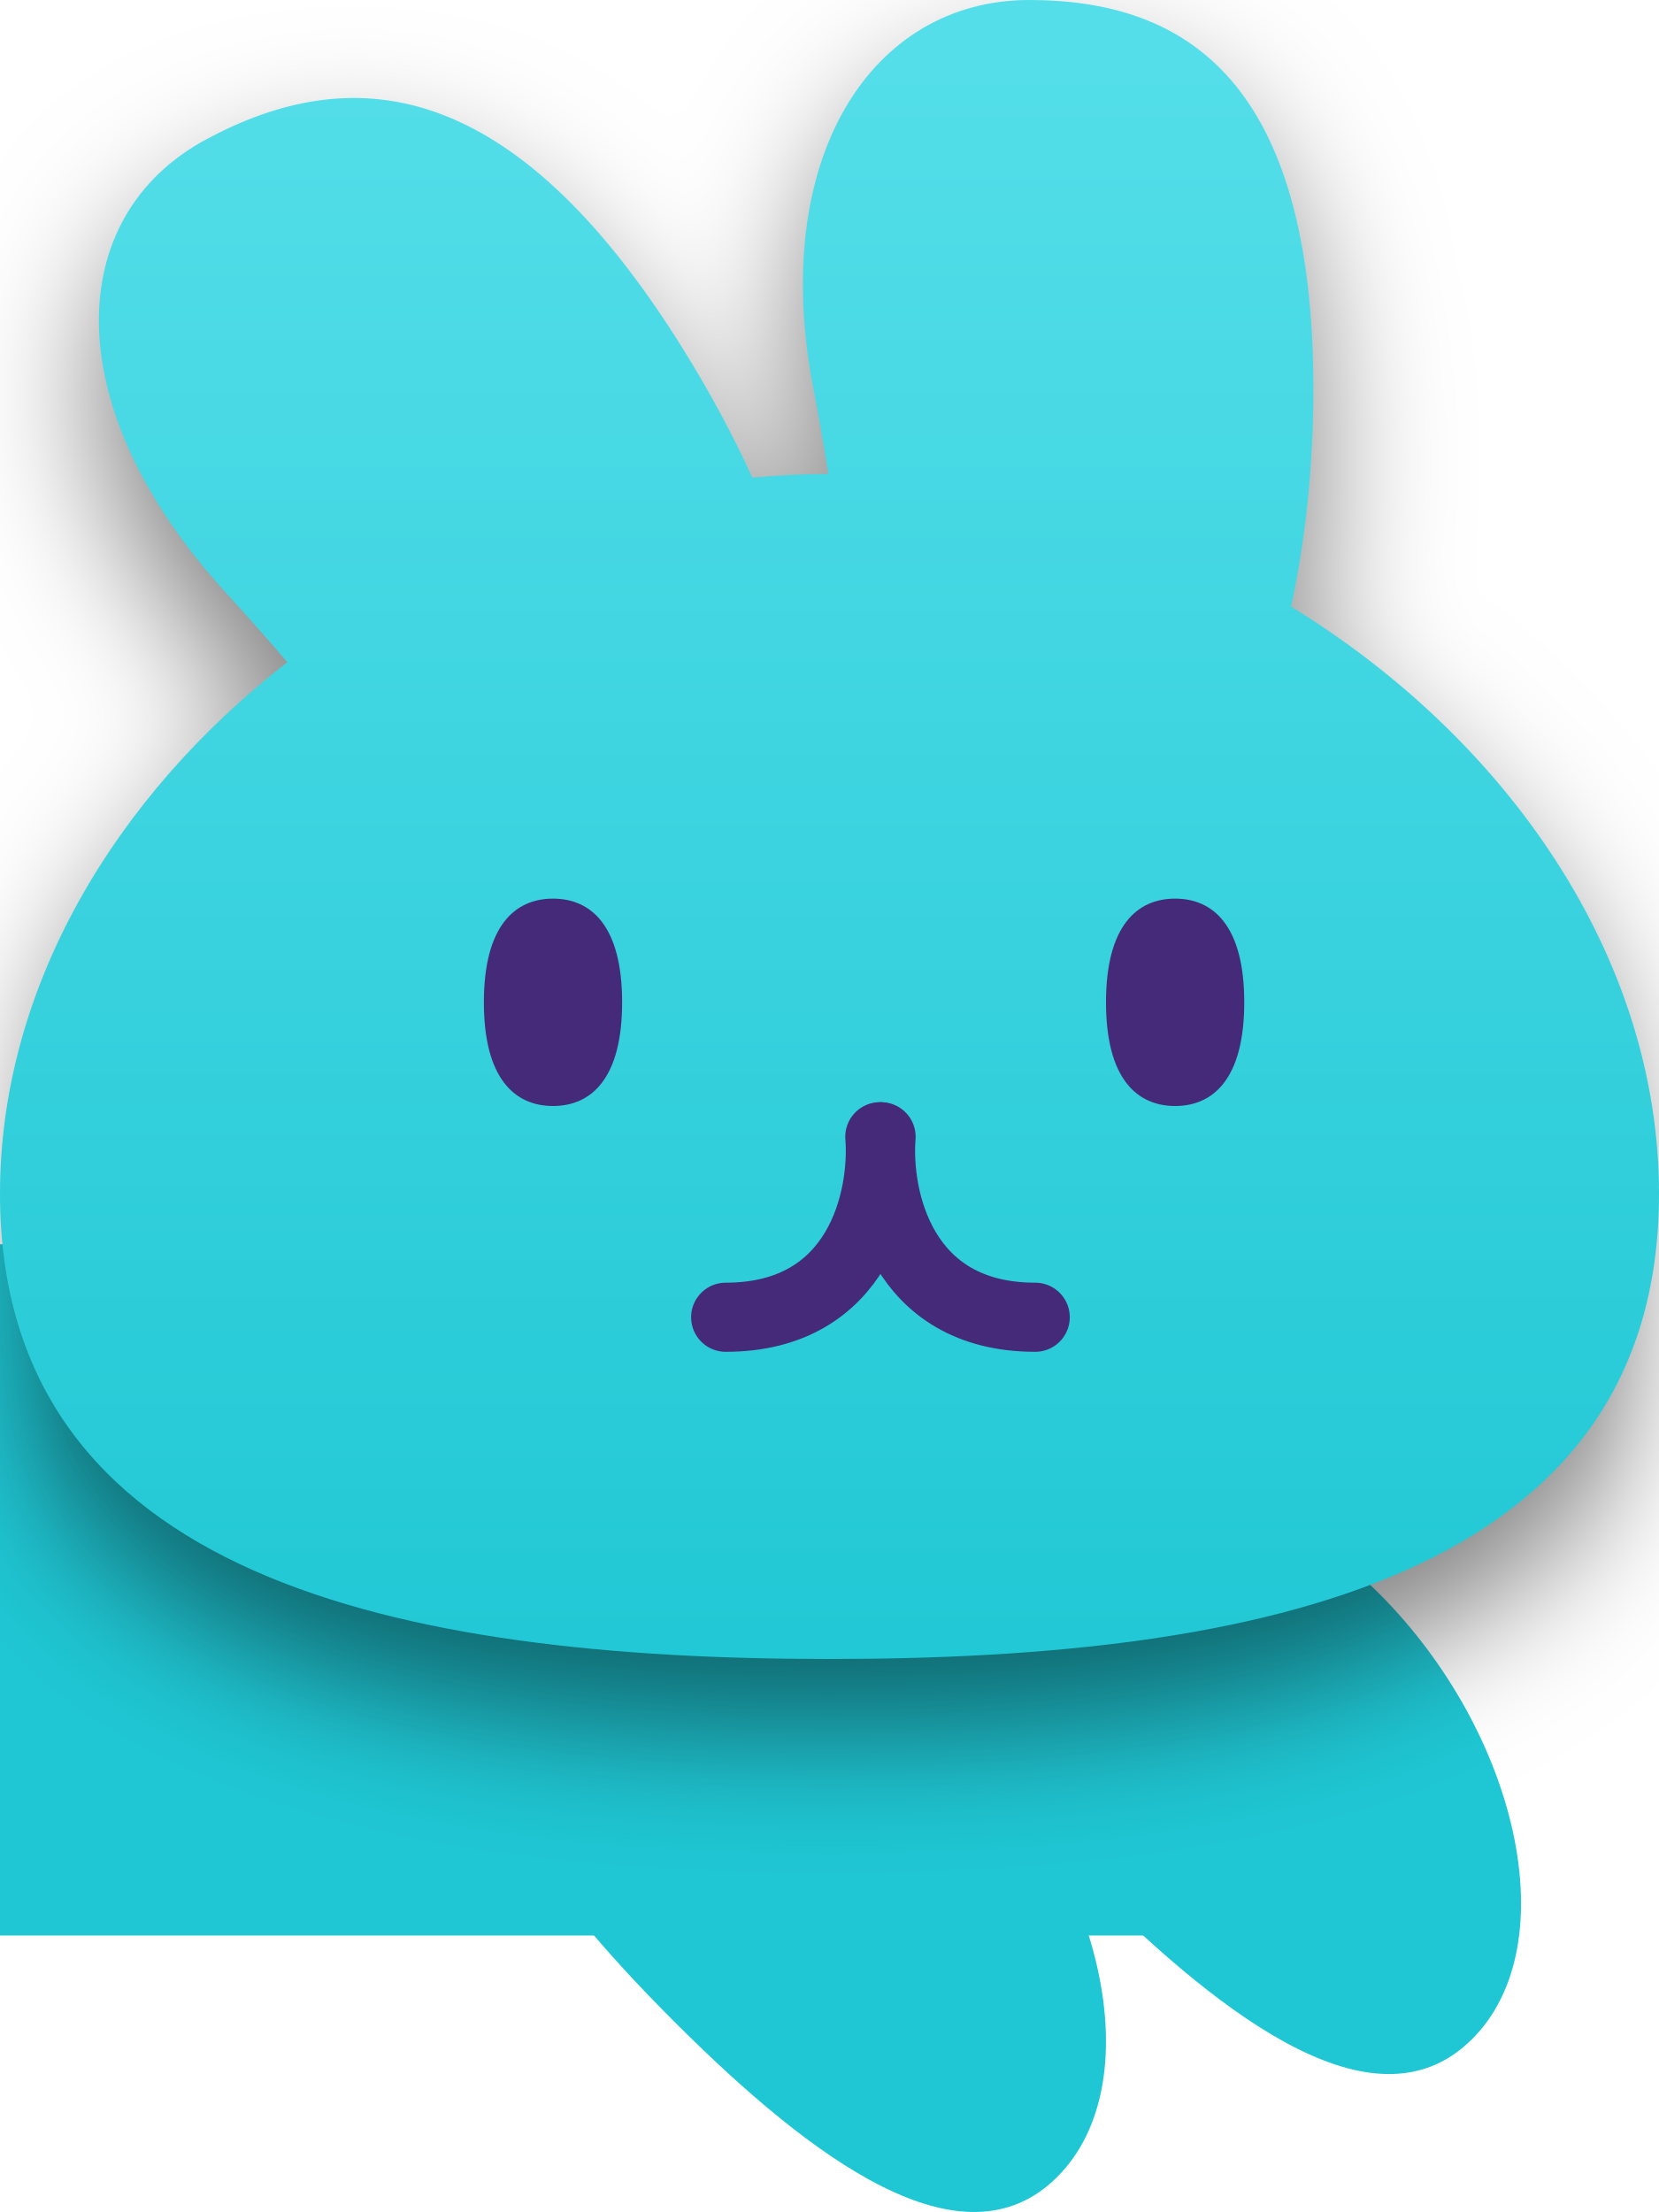
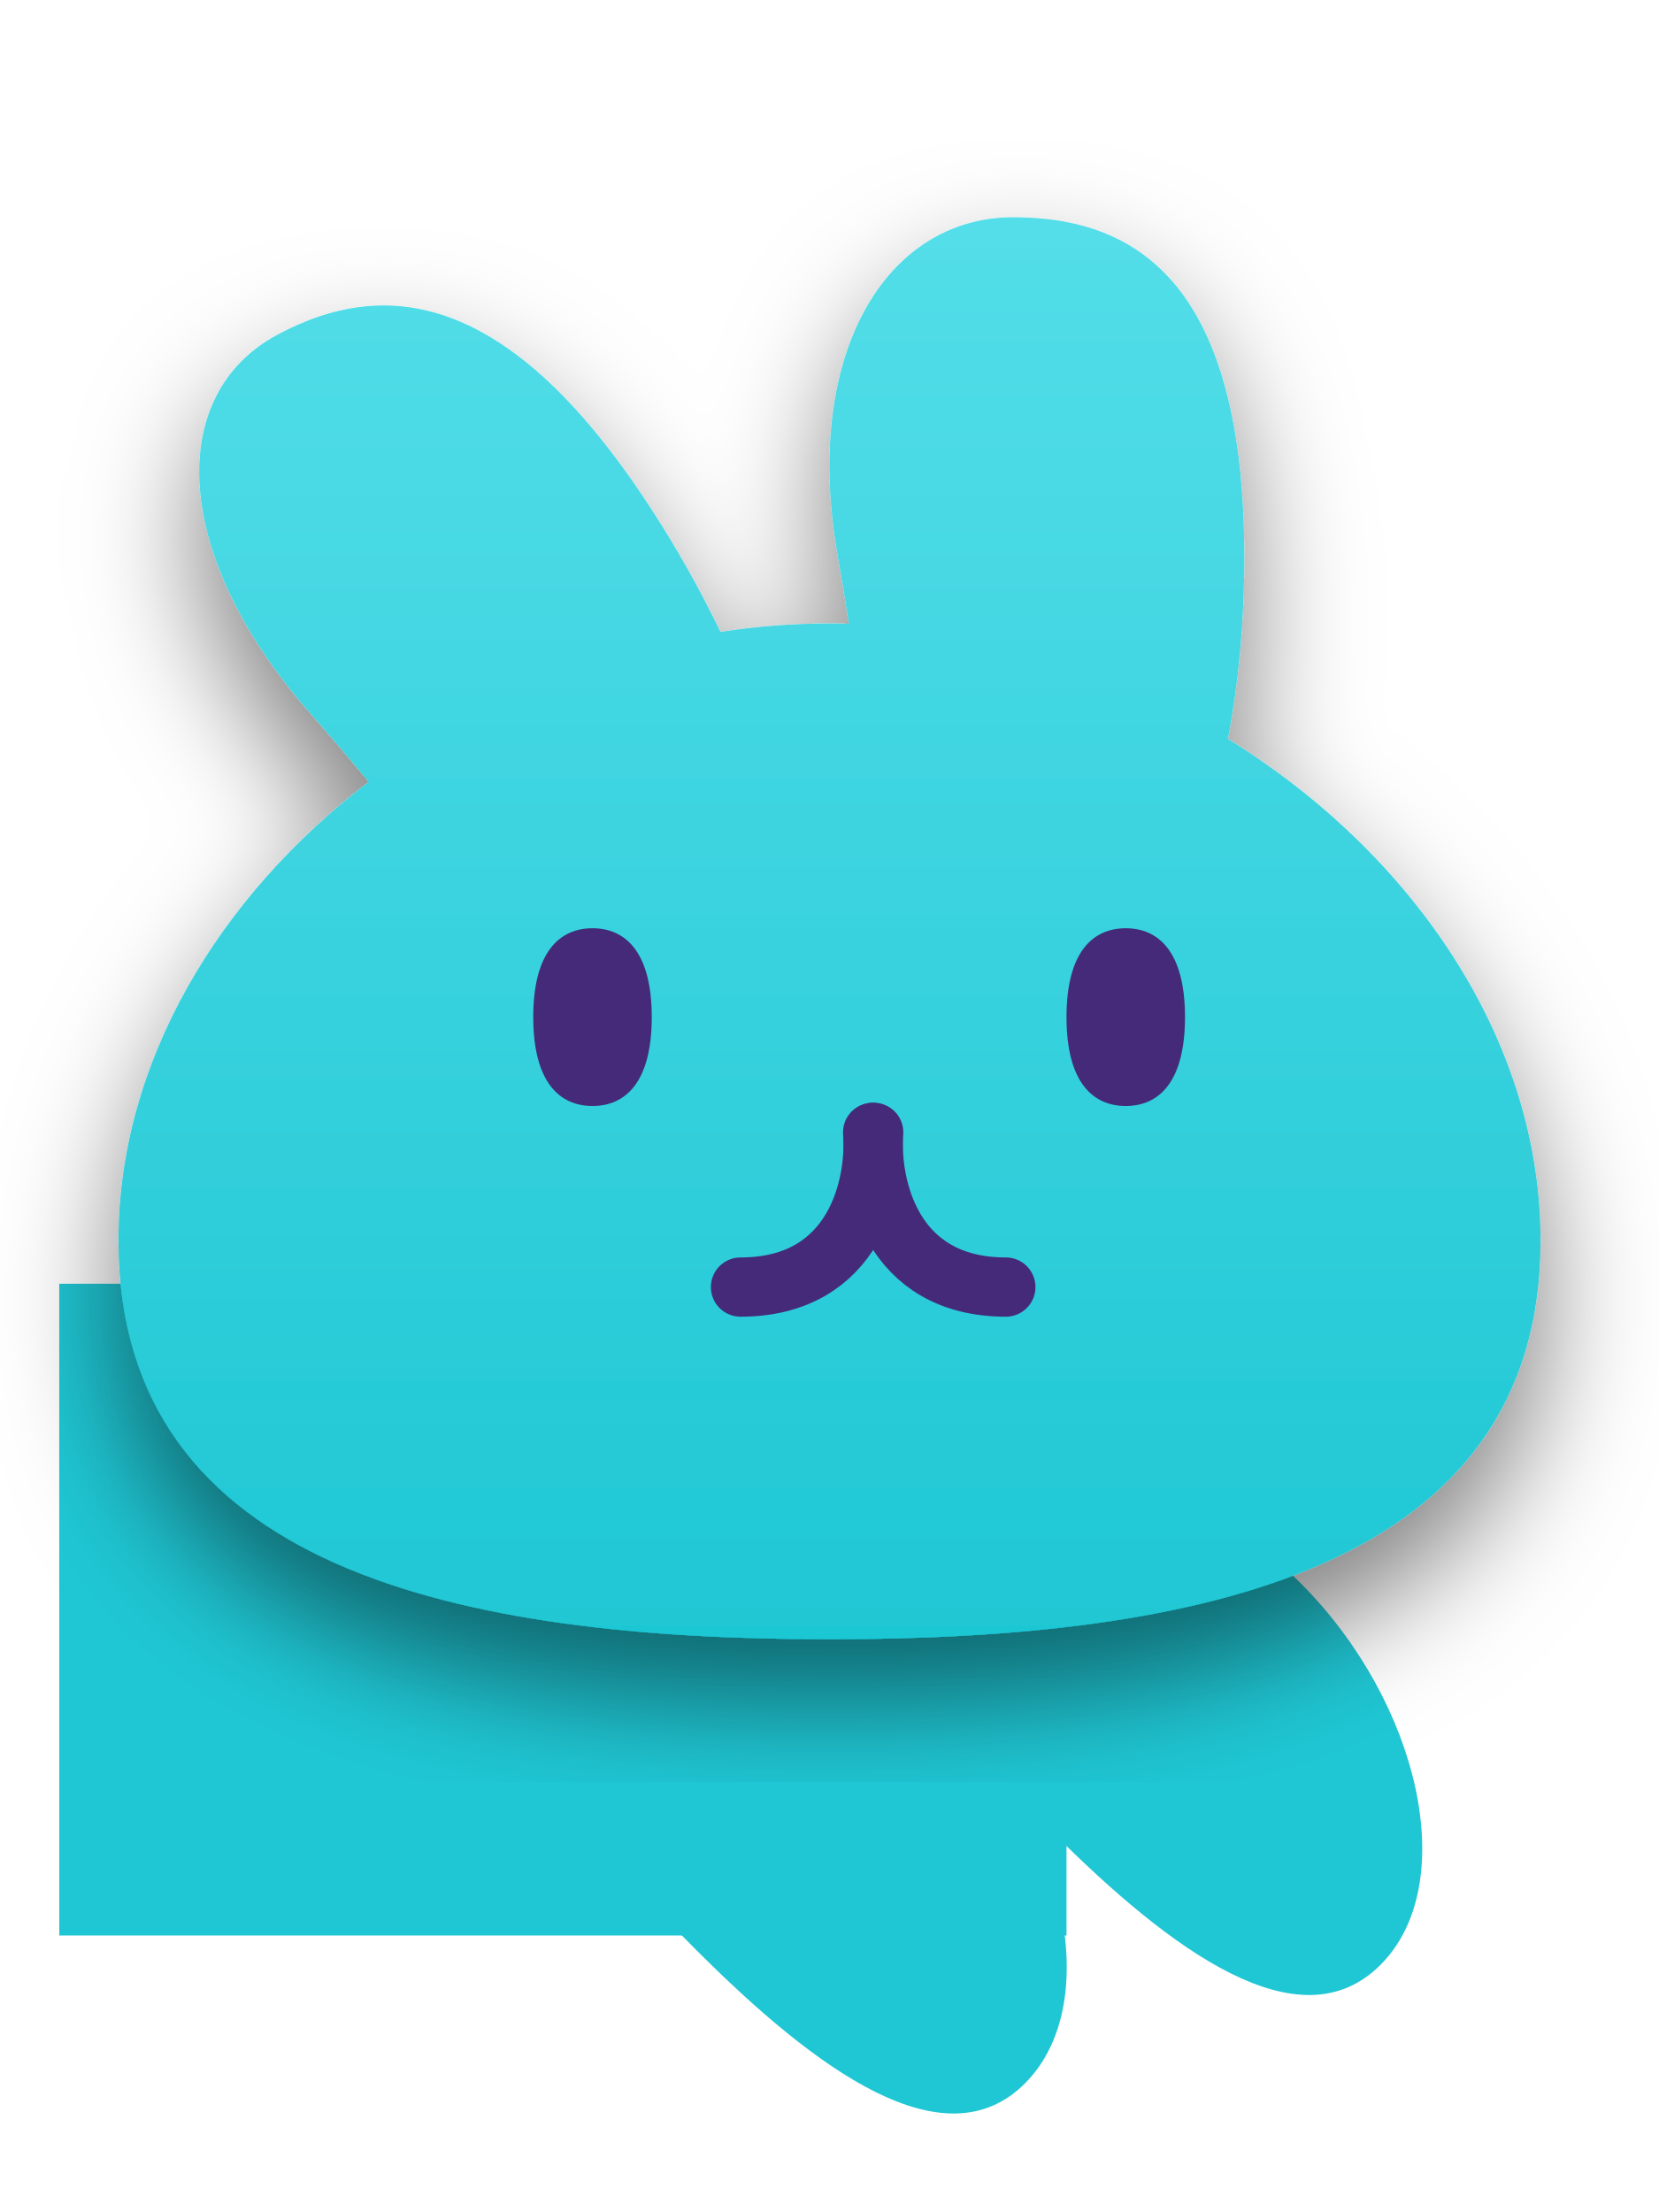
- <svg xmlns="http://www.w3.org/2000/svg" width="24" height="32" viewBox="0 0 24 32" fill="none">
-   <rect y="18" width="17" height="10" fill="#1FC7D4" />
-   <path d="M7.507 23.706C6.147 25.066 7.738 27.229 9.754 29.246C11.771 31.262 13.934 32.853 15.294 31.493C16.654 30.133 15.964 27.069 13.947 25.052C11.931 23.036 8.867 22.346 7.507 23.706Z" fill="#1FC7D4" />
-   <path d="M13.507 21.706C12.146 23.067 13.738 25.231 15.755 27.249C17.773 29.267 19.938 30.858 21.298 29.497C22.659 28.137 21.968 25.071 19.951 23.053C17.933 21.036 14.868 20.345 13.507 21.706Z" fill="#1FC7D4" />
+ <svg xmlns="http://www.w3.org/2000/svg" width="24" height="32" viewBox="0 0 28 32" fill="none">
+   <rect x="1" y="19" width="17" height="11" fill="#1FC7D4" />
+   <path d="M9.507 24.706C8.146 26.067 9.738 28.231 11.755 30.249C13.773 32.267 15.938 33.858 17.298 32.497C18.659 31.137 17.968 28.071 15.951 26.053C13.933 24.036 10.868 23.345 9.507 24.706Z" fill="#1FC7D4" />
+   <path d="M15.507 22.706C14.146 24.067 15.738 26.231 17.756 28.249C19.773 30.267 21.938 31.858 23.298 30.497C24.659 29.137 23.968 26.071 21.951 24.053C19.933 22.036 16.868 21.345 15.507 22.706Z" fill="#1FC7D4" />
  <g filter="url(#filter0_d)">
-     <path fill-rule="evenodd" clip-rule="evenodd" d="M11.769 5.634C11.846 6.027 11.916 6.438 11.984 6.857C11.615 6.858 11.248 6.875 10.884 6.909C10.603 6.295 10.269 5.672 9.884 5.053C7.396 1.051 5.062 0.901 2.989 2.013C0.915 3.124 0.811 5.896 3.283 8.592C3.57 8.905 3.863 9.238 4.157 9.58C1.66 11.516 0 14.291 0 17.27C0 22.829 5.785 24 12 24C18.215 24 24 22.829 24 17.27C24 13.849 21.81 10.696 18.678 8.776C18.885 7.81 19 6.749 19 5.634C19 1.172 17.159 0 14.888 0C12.617 0 11.116 2.271 11.769 5.634Z" fill="url(#paint0_linear)" />
+     <path fill-rule="evenodd" clip-rule="evenodd" d="M14.146 6.752C14.21 7.109 14.27 7.481 14.328 7.862C14.219 7.859 14.11 7.857 14 7.857C13.38 7.857 12.765 7.905 12.159 7.998C11.879 7.415 11.555 6.822 11.187 6.231C8.699 2.229 6.538 1.987 4.679 2.984C2.819 3.981 2.856 6.676 5.267 9.405C5.581 9.761 5.901 10.14 6.225 10.529C3.69 12.466 2 15.264 2 18.27C2 23.829 7.785 25 14 25C20.215 25 26 23.829 26 18.27C26 14.866 23.832 11.727 20.724 9.805C20.902 8.86 21 7.83 21 6.752C21 2.196 19.255 1 17.102 1C14.95 1 13.526 3.318 14.146 6.752Z" fill="url(#paint0_linear)" />
  </g>
-   <path d="M12.728 16.445C12.796 17.315 12.445 19.056 10.498 19.056" stroke="#452A7A" stroke-linecap="round" />
-   <path d="M12.746 16.445C12.678 17.315 13.03 19.056 14.976 19.056" stroke="#452A7A" stroke-linecap="round" />
-   <path d="M9 14.5C9 15.605 8.552 16 8 16C7.448 16 7 15.605 7 14.5C7 13.395 7.448 13 8 13C8.552 13 9 13.395 9 14.5Z" fill="#452A7A" />
-   <path d="M18 14.5C18 15.605 17.552 16 17 16C16.448 16 16 15.605 16 14.5C16 13.395 16.448 13 17 13C17.552 13 18 13.395 18 14.5Z" fill="#452A7A" />
+   <g transform="translate(2)">
+     <path d="M12.728 16.445C12.796 17.315 12.445 19.056 10.498 19.056" stroke="#452A7A" stroke-linecap="round" />
+     <path d="M12.746 16.445C12.678 17.315 13.03 19.056 14.976 19.056" stroke="#452A7A" stroke-linecap="round" />
+     <path d="M9 14.5C9 15.605 8.552 16 8 16C7.448 16 7 15.605 7 14.5C7 13.395 7.448 13 8 13C8.552 13 9 13.395 9 14.5Z" fill="#452A7A" />
+     <path d="M18 14.5C18 15.605 17.552 16 17 16C16.448 16 16 15.605 16 14.5C16 13.395 16.448 13 17 13C17.552 13 18 13.395 18 14.5Z" fill="#452A7A" />
+   </g>
  <defs>
-     <filter id="filter0_d" x="0" y="0" width="28" height="28" filterUnits="userSpaceOnUse" color-interpolation-filters="sRGB">
+     <filter id="filter0_d">
      <feFlood flood-opacity="0" result="BackgroundImageFix" />
      <feColorMatrix in="SourceAlpha" type="matrix" values="0 0 0 0 0 0 0 0 0 0 0 0 0 0 0 0 0 0 127 0" />
      <feOffset dy="1" />
      <feGaussianBlur stdDeviation="1" />
      <feColorMatrix type="matrix" values="0 0 0 0 0 0 0 0 0 0 0 0 0 0 0 0 0 0 0.5 0" />
      <feBlend mode="normal" in2="BackgroundImageFix" result="effect1_dropShadow" />
      <feBlend mode="normal" in="SourceGraphic" in2="effect1_dropShadow" result="shape" />
    </filter>
    <linearGradient id="paint0_linear" x1="14" y1="1" x2="14" y2="25" gradientUnits="userSpaceOnUse">
      <stop stop-color="#53DEE9" />
      <stop offset="1" stop-color="#1FC7D4" />
    </linearGradient>
  </defs>
</svg>
